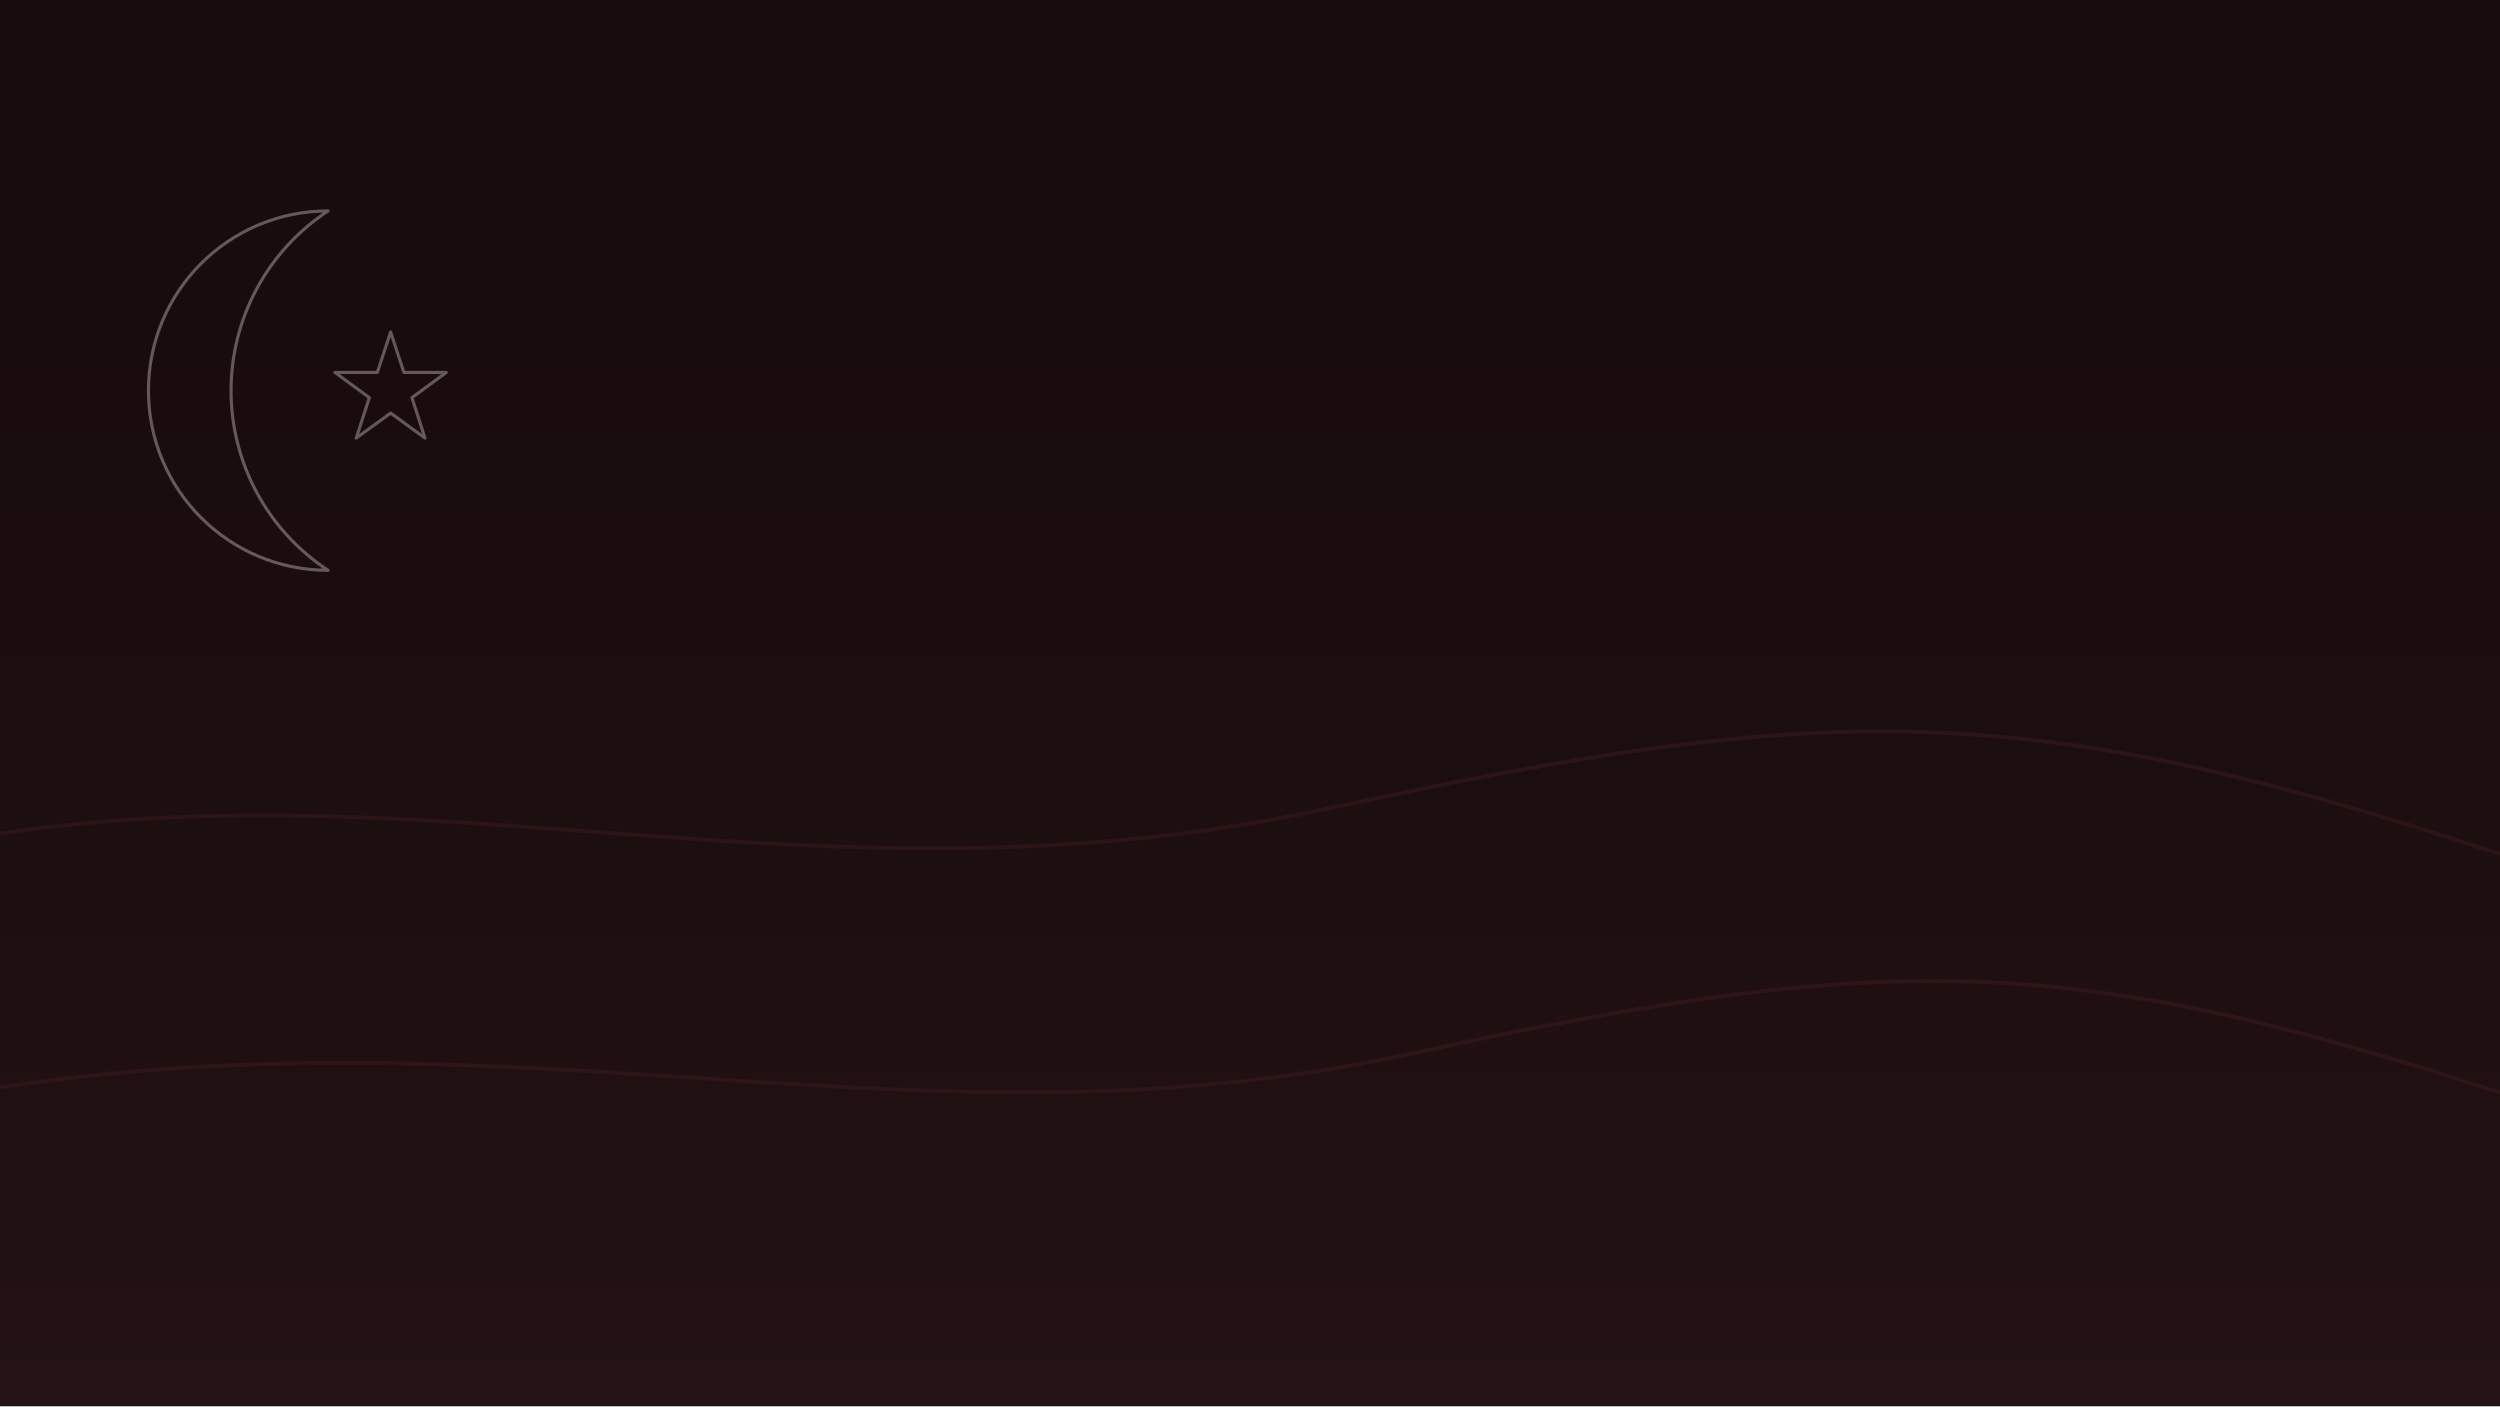
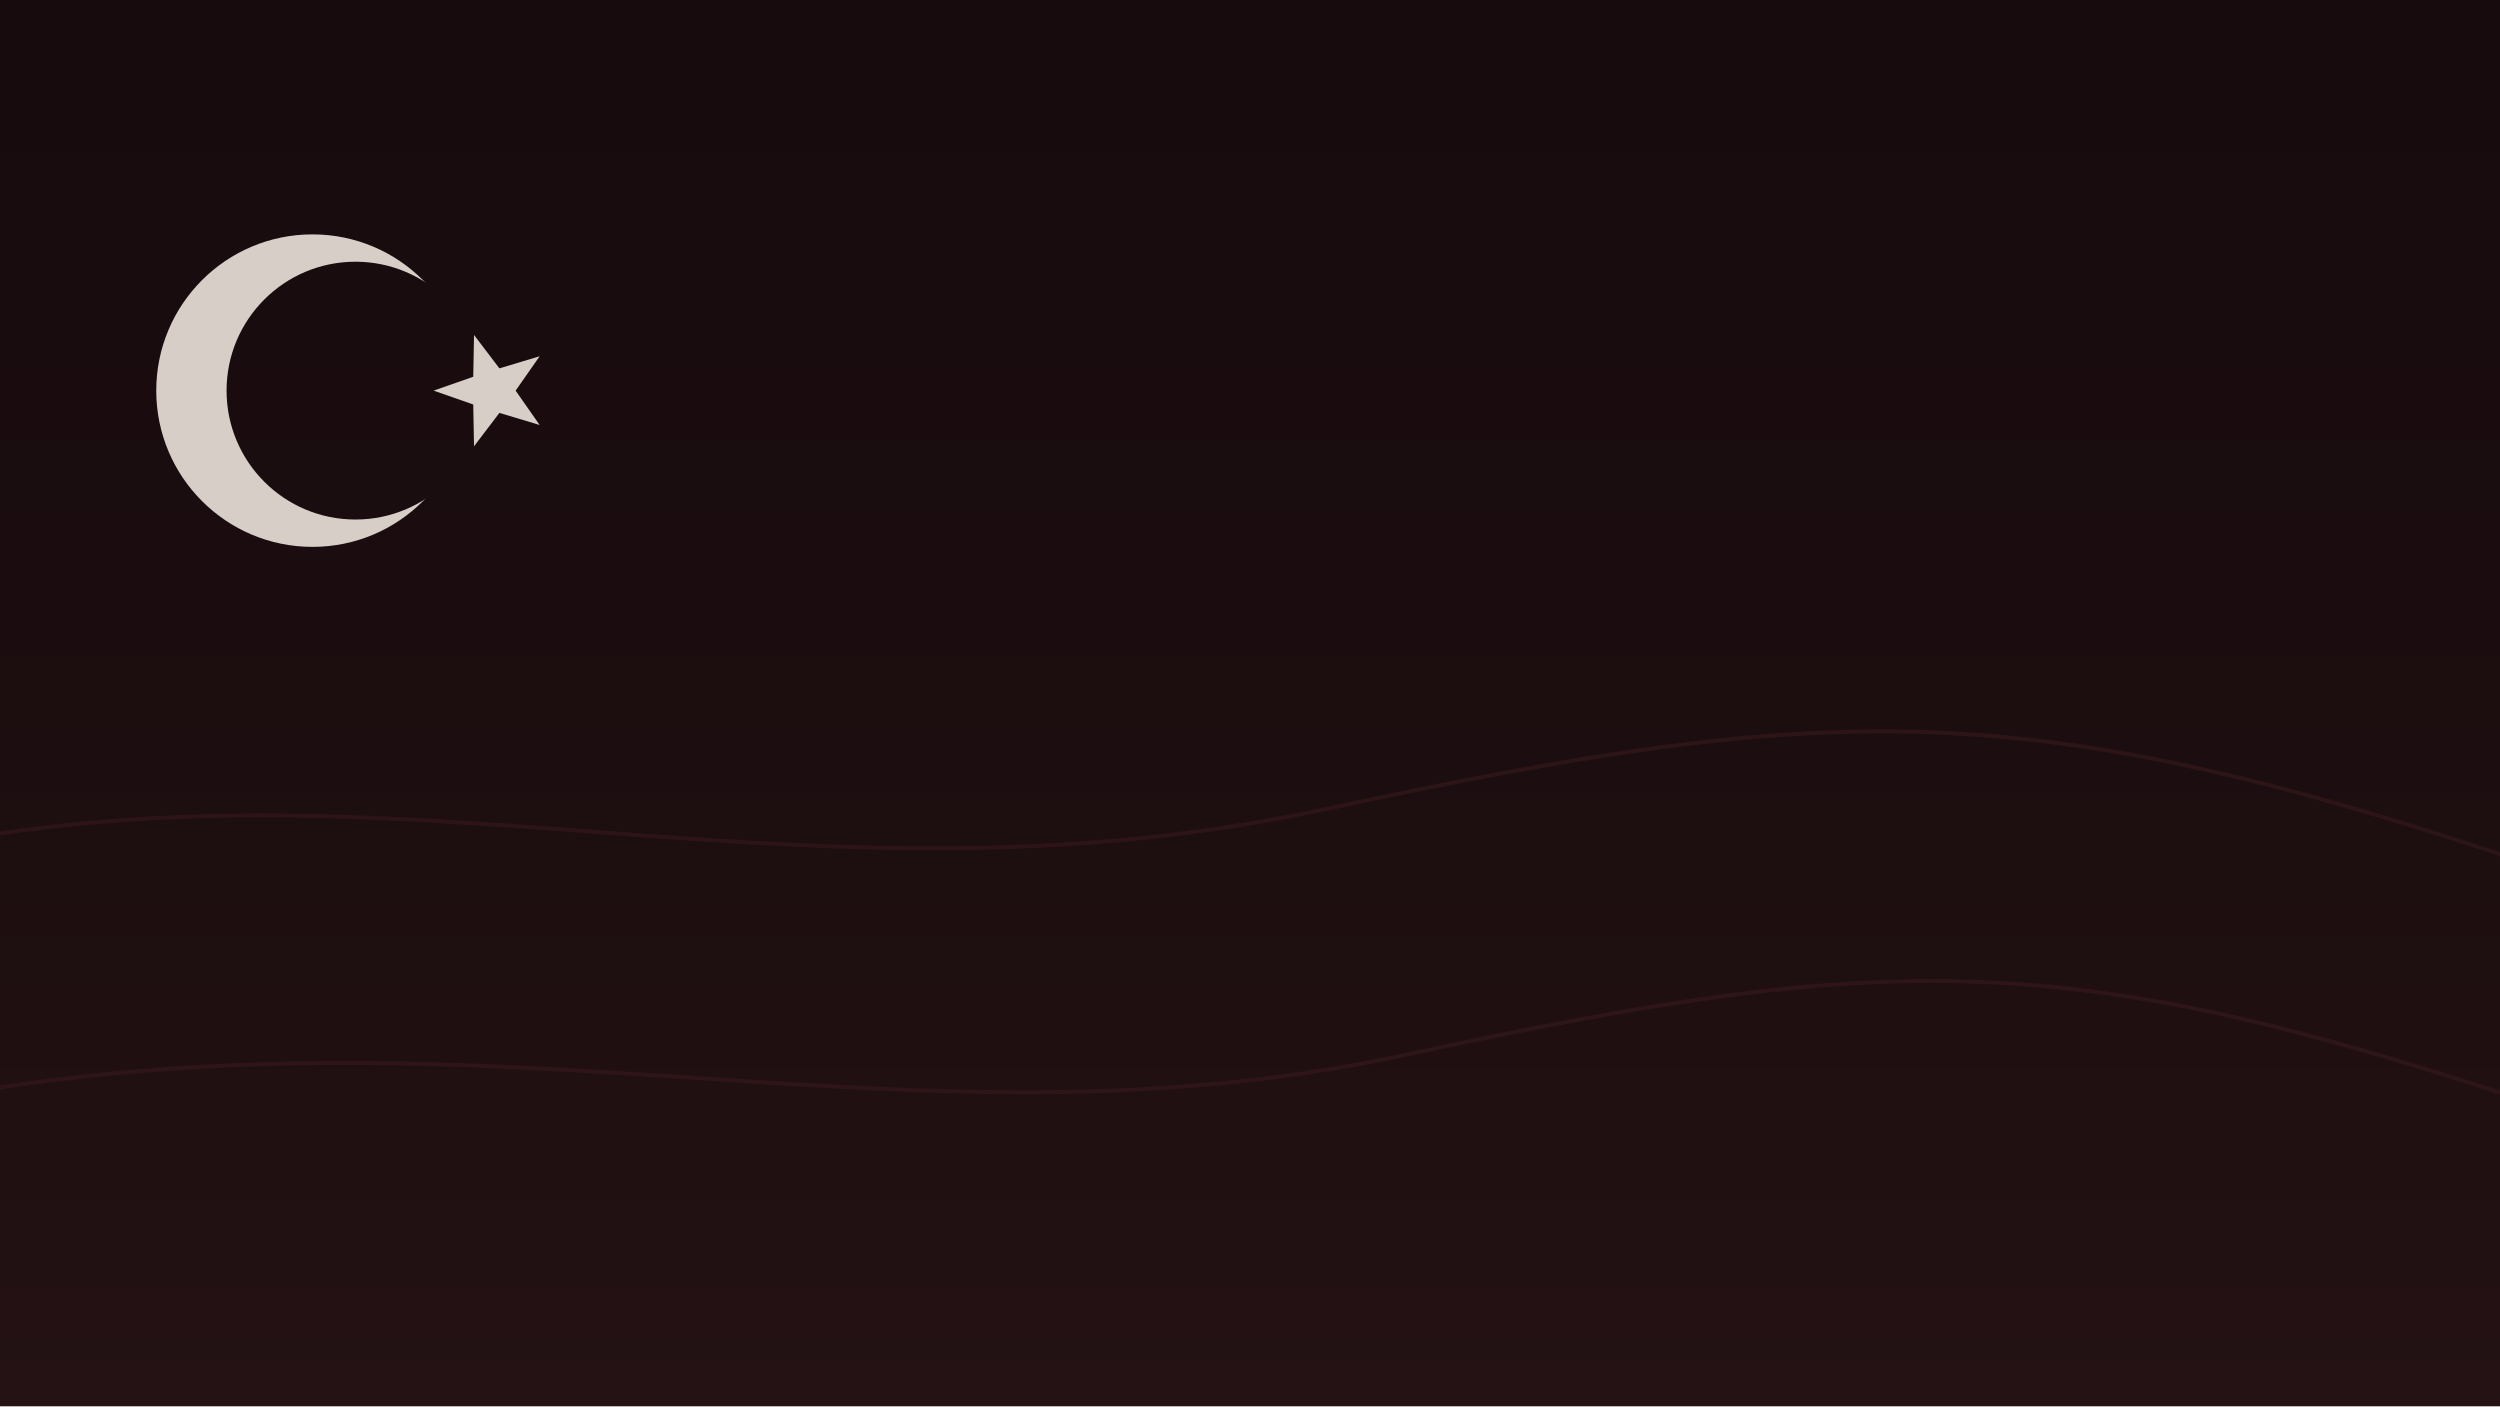
<svg xmlns="http://www.w3.org/2000/svg" width="1280" height="720" viewBox="0 0 1280 720">
  <defs>
    <linearGradient id="cr-zemin" x1="0" y1="0" x2="0" y2="1">
      <stop offset="0" stop-color="#170b0d" />
      <stop offset="0.62" stop-color="#1d0e10" />
      <stop offset="1" stop-color="#241214" />
    </linearGradient>
+     <mask id="cr-hilal">
+       <circle cx="160" cy="200" r="80" fill="white" />
+       <circle cx="182" cy="200" r="66" fill="black" />
+     </mask>
  </defs>
  <rect width="1280" height="720" fill="url(#cr-zemin)" />
  <g fill="none" stroke="#3a1a1c" stroke-width="2" opacity="0.55">
    <path d="M-20 430 C 220 388, 420 470, 680 414 S 1040 356, 1300 444" />
    <path d="M-20 560 C 260 512, 470 594, 720 540 S 1060 486, 1300 566" />
  </g>
-   <g fill="none" stroke="#f5ebe7" stroke-width="1.6" opacity="0.34" stroke-linejoin="round">
-     <path d="M 168 108 A 92 92 0 1 0 168 292 A 110 110 0 0 1 168 108 Z" />
-     <path d="M 200 170 L 206.8 190.7 228.5 190.7 210.9 203.6 217.6 224.3 200 211.5 182.4 224.3 189.1 203.6 171.5 190.7 193.2 190.7 Z" />
-   </g>
+   <rect x="0" y="60" width="460" height="340" fill="#f7f0e8" opacity="0.85" mask="url(#cr-hilal)" />
+   <path fill="#f7f0e8" opacity="0.85" d="M 222 200 L 242.3 192.9 242.7 171.5 255.7 188.6 276.3 182.4 264 200 276.3 217.6 255.7 211.4 242.7 228.5 242.3 207.1 Z" />
</svg>
